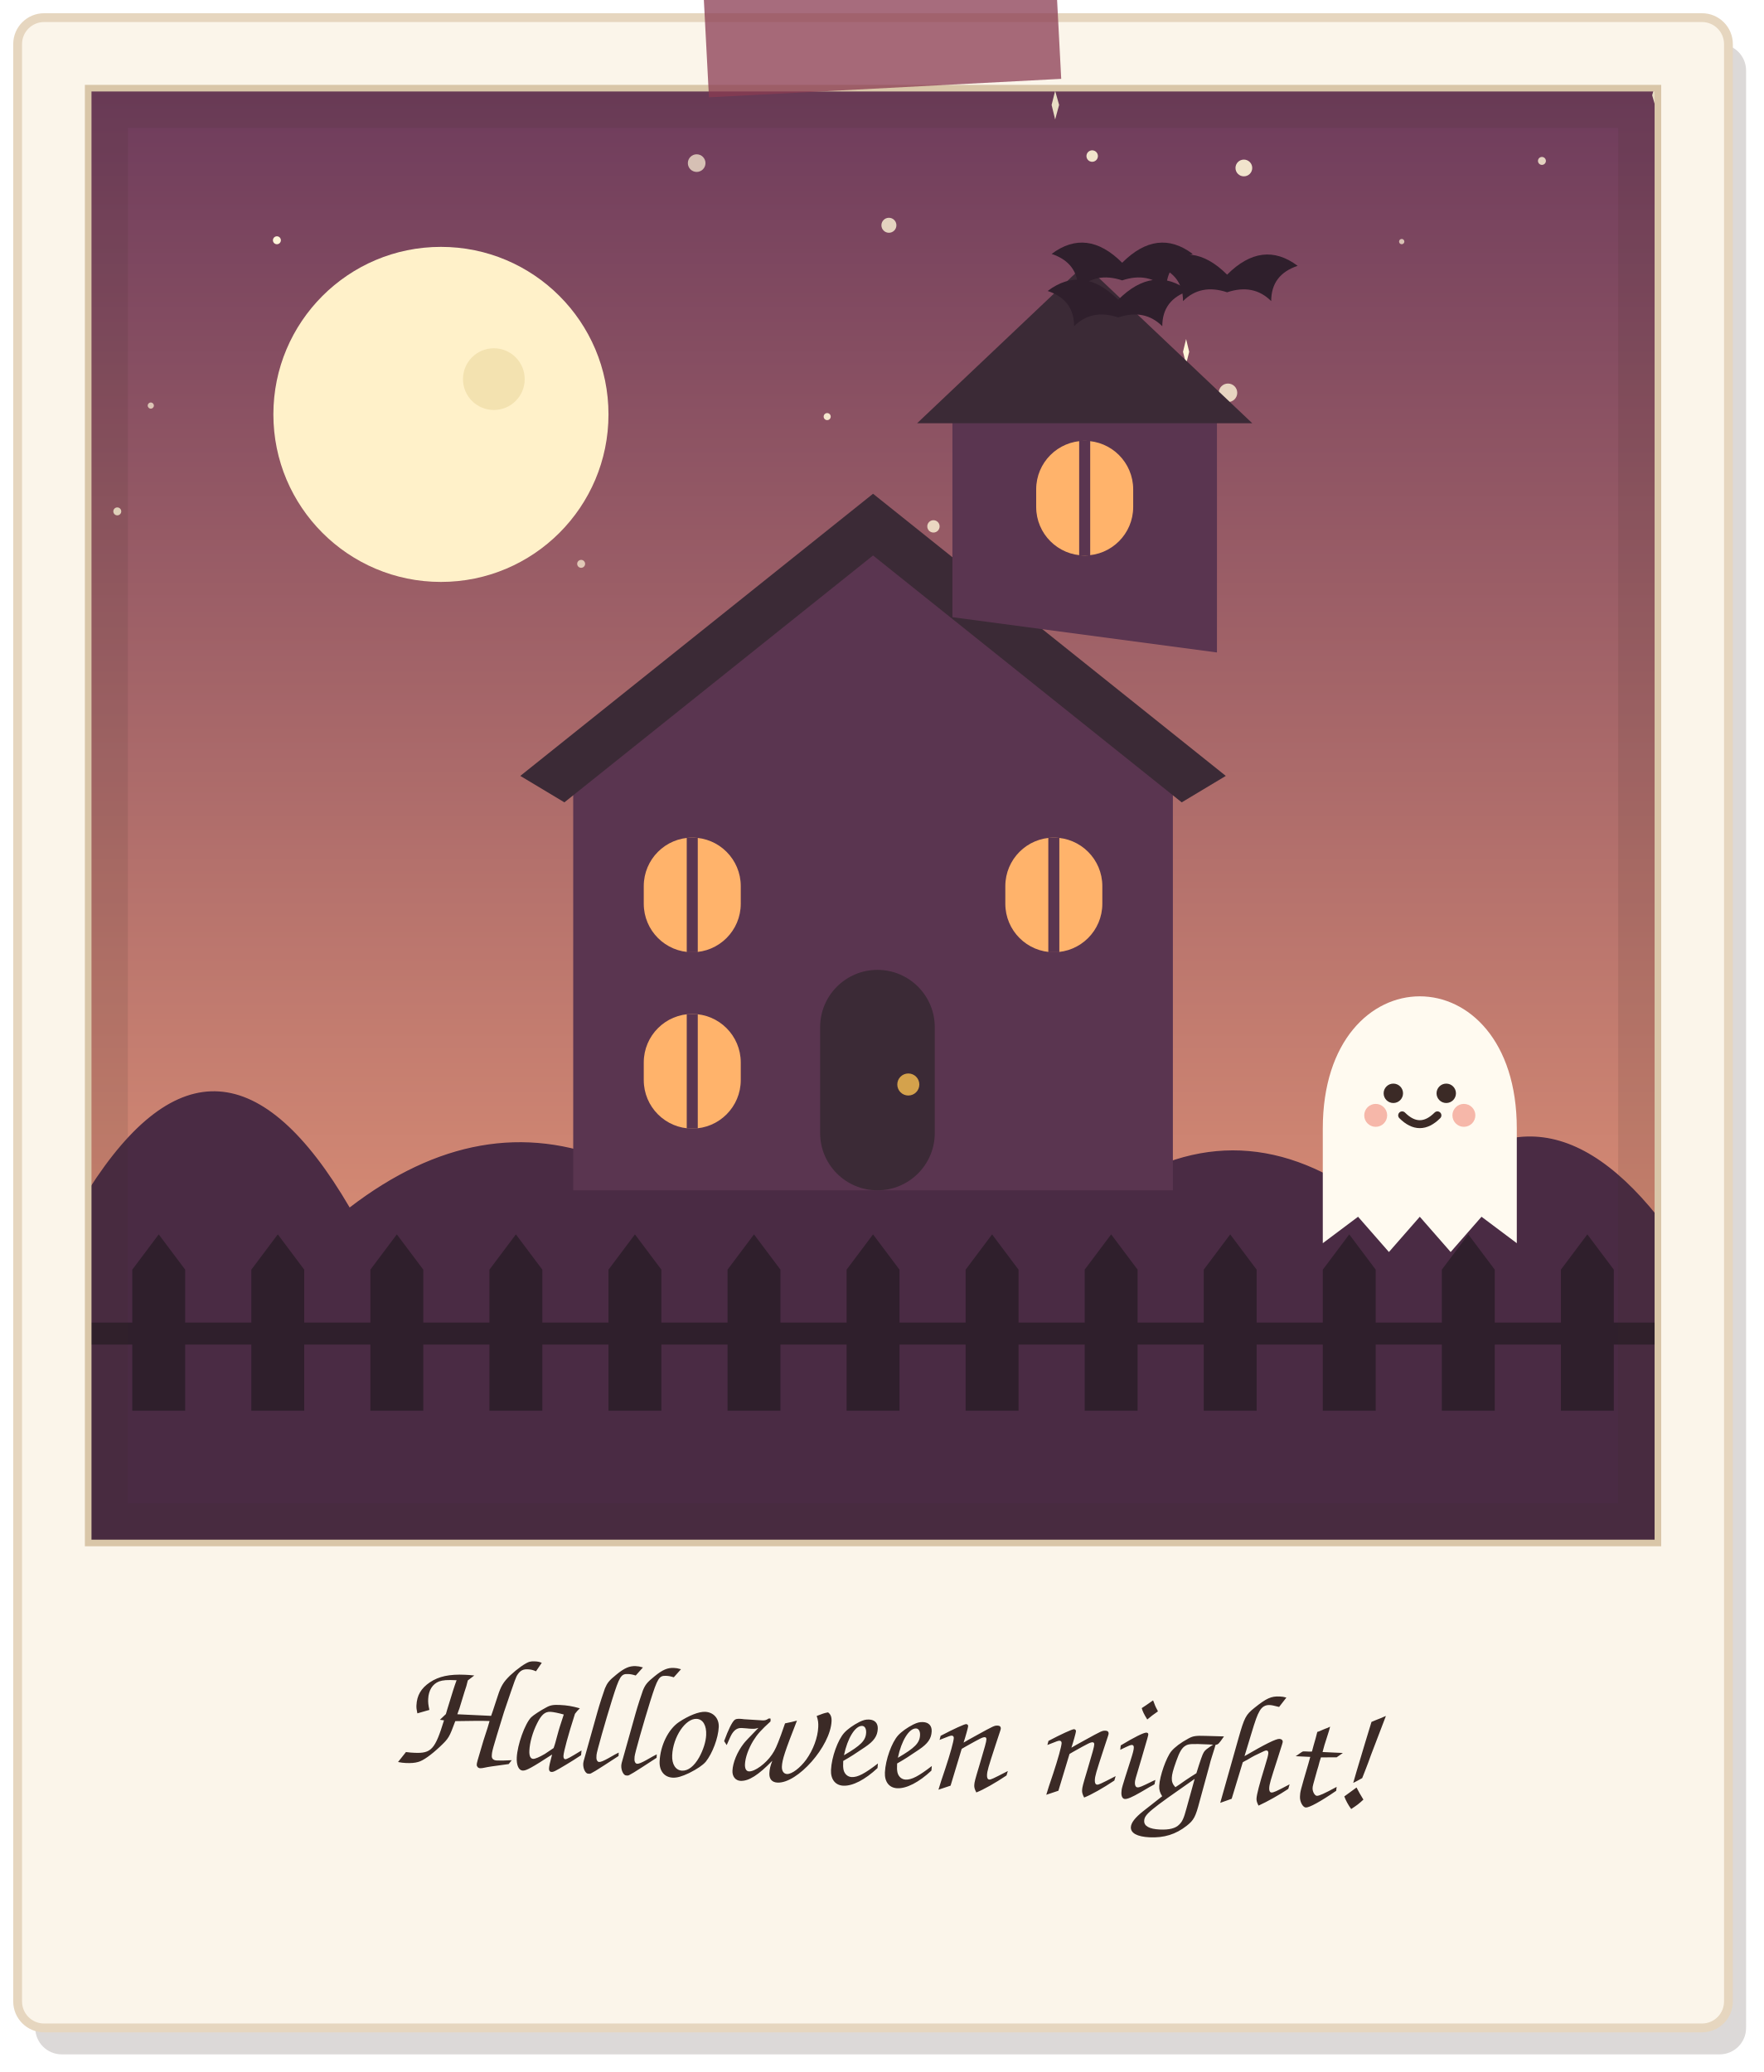
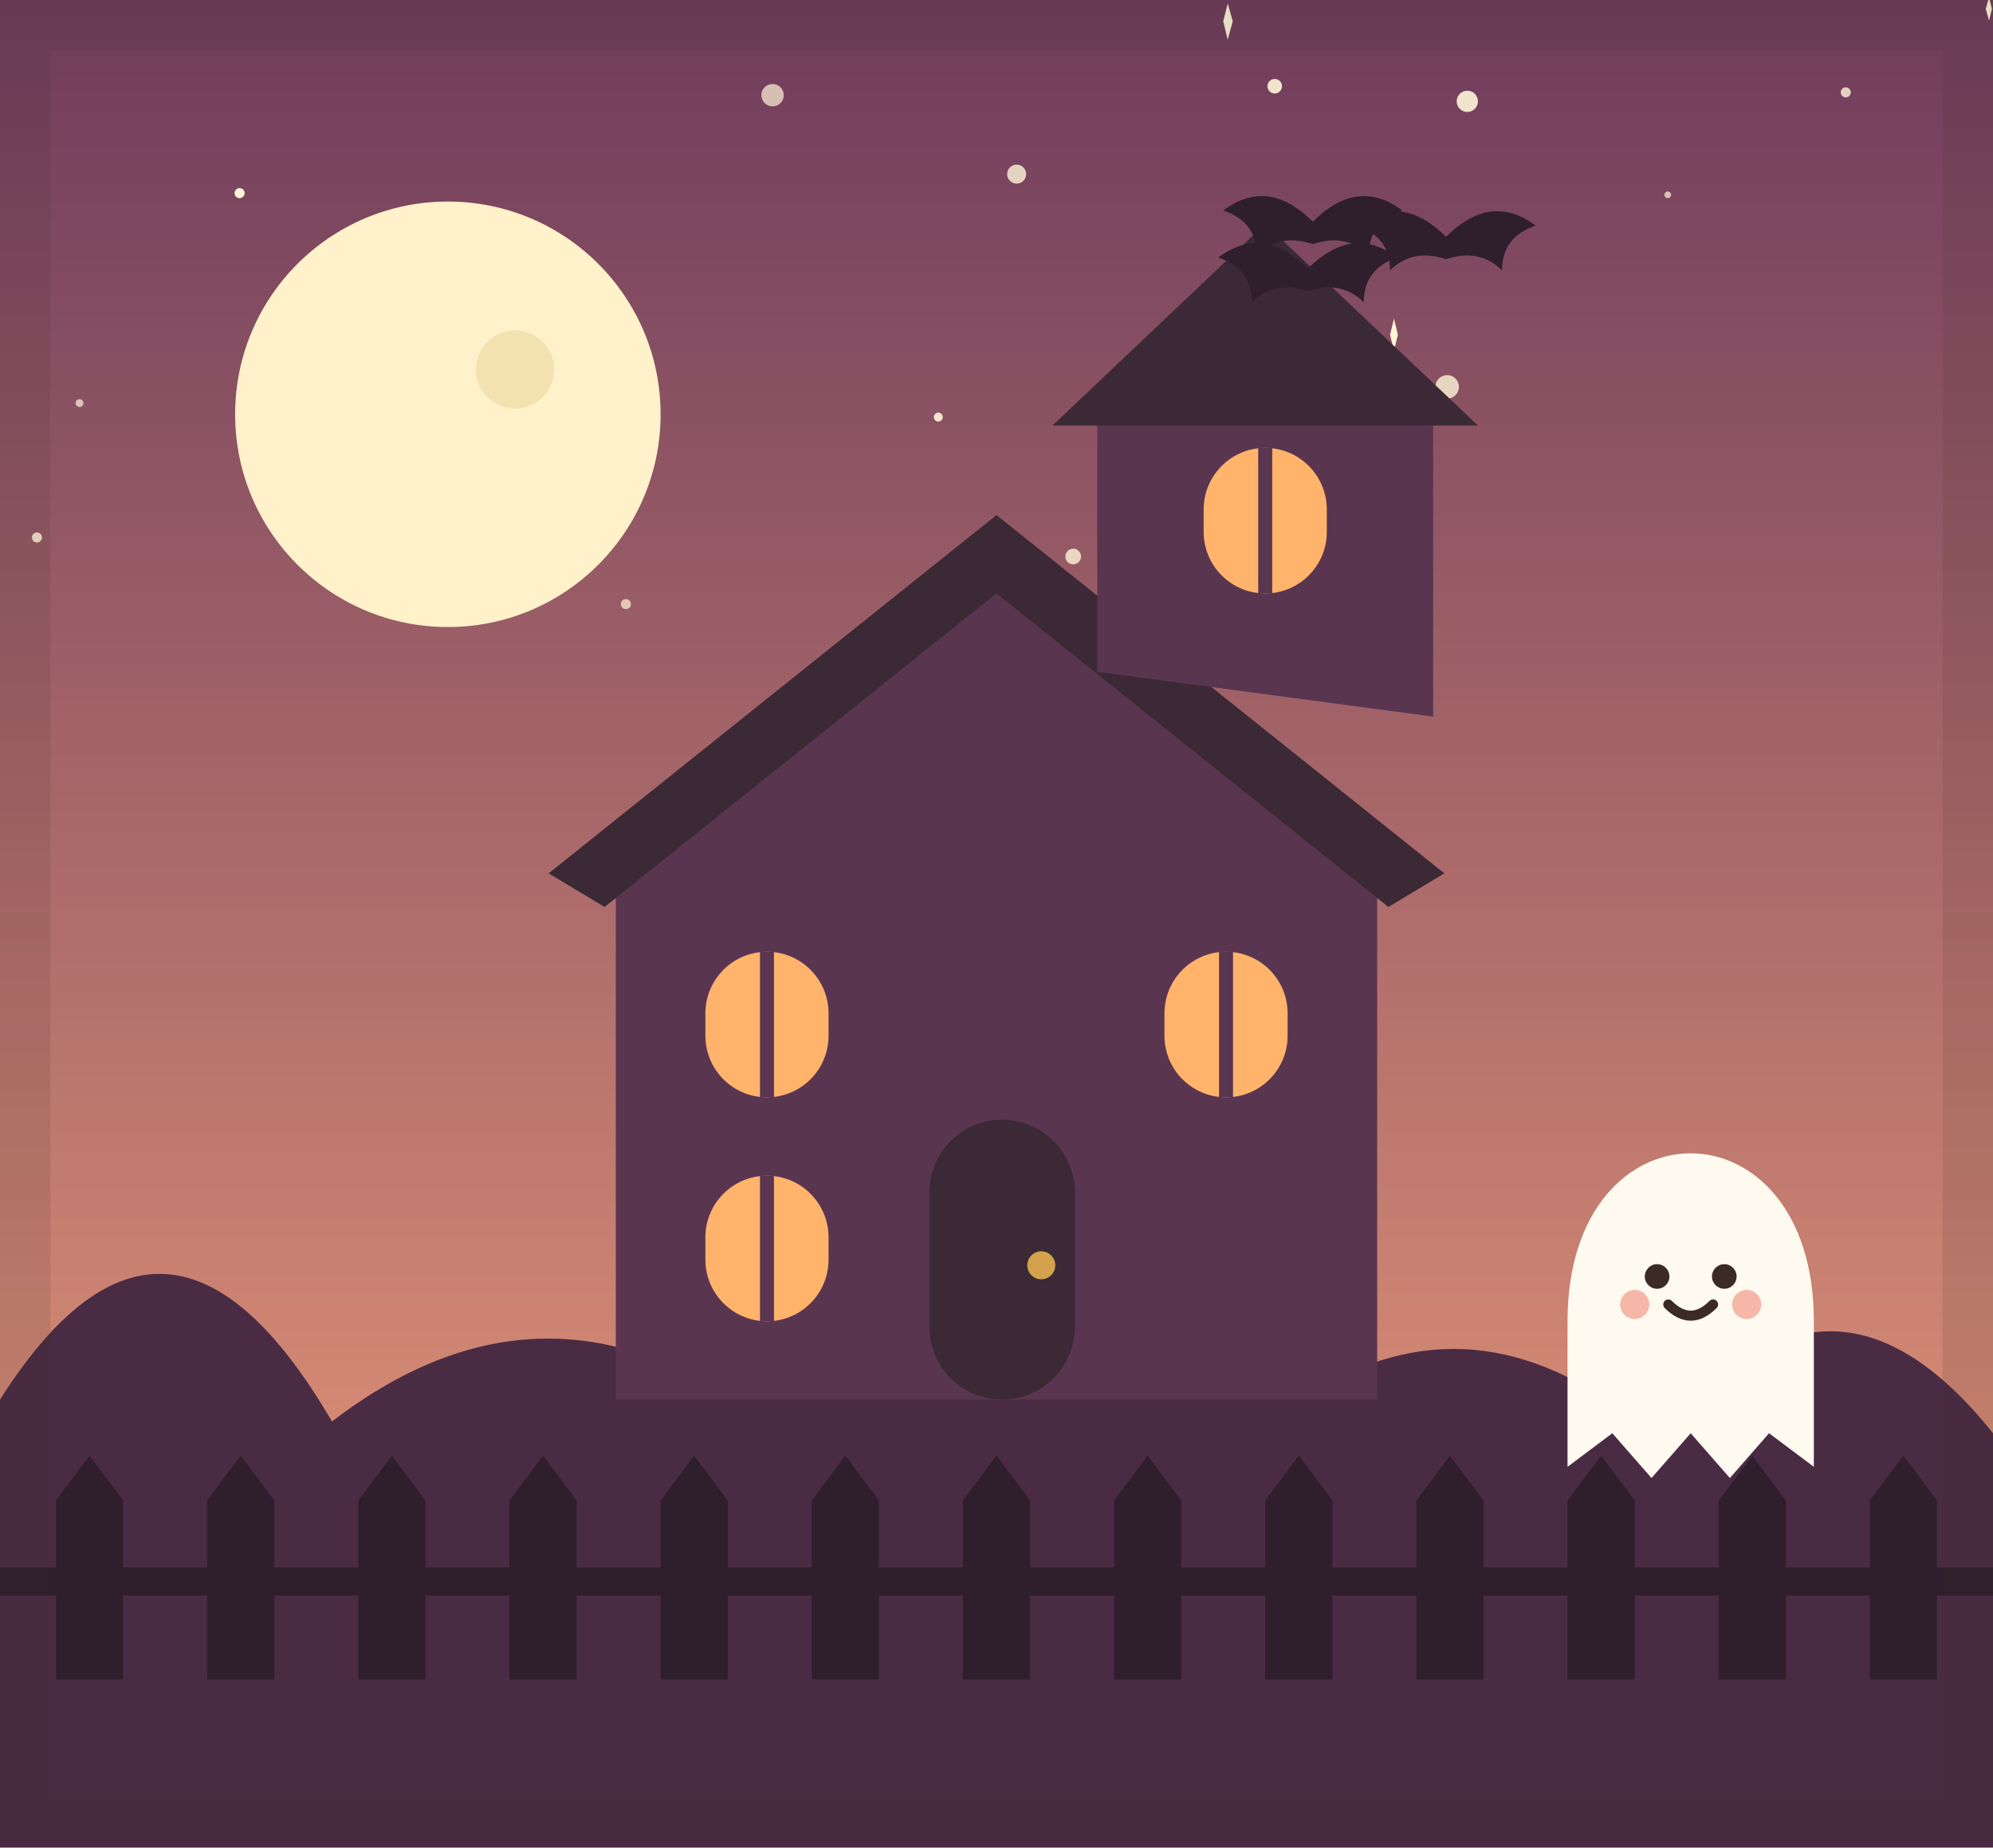
- <svg xmlns="http://www.w3.org/2000/svg" viewBox="0 0 400 470" width="400" height="470">
-   <rect x="8" y="10" width="388" height="456" rx="6" fill="#3b2a26" opacity="0.18" />
-   <rect x="4" y="4" width="388" height="456" rx="6" fill="#fbf5ea" stroke="#e6d6bf" stroke-width="2" />
+ <svg xmlns="http://www.w3.org/2000/svg" viewBox="0 0 356 330" width="356" height="330">
  <clipPath id="pic">
-     <rect x="20" y="20" width="356" height="330" rx="2" />
+     <rect width="356" height="330" />
  </clipPath>
  <g clip-path="url(#pic)">
-     <g transform="translate(20 20)">
-       <defs>
-         <linearGradient id="sk" x1="0" y1="0" x2="0" y2="1">
-           <stop offset="0" stop-color="#6d3b5c" />
-           <stop offset="1" stop-color="#f2a07a" />
-         </linearGradient>
-       </defs>
-       <rect width="356" height="330" fill="url(#sk)" />
-       <circle cx="297.9" cy="34.8" r="0.6" fill="#fff6d8" opacity="0.7" />
-       <circle cx="14.2" cy="72" r="0.7" fill="#fff6d8" opacity="0.7" />
-       <circle cx="6.6" cy="96" r="0.9" fill="#fff6d8" opacity="0.9" />
-       <circle cx="262.1" cy="18.1" r="1.9" fill="#fff6d8" opacity="0.9" />
-       <circle cx="111.8" cy="107.9" r="0.9" fill="#fff6d8" opacity="0.7" />
-       <path d="M355.3 -0.5L355.8 1.6L355.3 3.7L354.7 1.6Z" fill="#fff6d8" />
-       <circle cx="191.7" cy="99.4" r="1.4" fill="#fff6d8" opacity="0.8" />
-       <path d="M238.4 90.2L239.3 93.5L238.4 96.9L237.6 93.5Z" fill="#fff6d8" />
-       <circle cx="181.6" cy="31.1" r="1.7" fill="#fff6d8" opacity="0.8" />
-       <circle cx="167.6" cy="74.5" r="0.8" fill="#fff6d8" opacity="0.9" />
-       <path d="M249 56.9L249.7 59.8L249 62.6L248.3 59.8Z" fill="#fff6d8" />
-       <path d="M219.3 0.6L220.2 3.8L219.3 7.1L218.5 3.8Z" fill="#fff6d8" />
-       <circle cx="258.5" cy="69.1" r="2.1" fill="#fff6d8" opacity="0.8" />
-       <circle cx="329.7" cy="16.5" r="0.9" fill="#fff6d8" opacity="0.8" />
-       <circle cx="42.8" cy="34.5" r="0.9" fill="#fff6d8" opacity="1" />
-       <circle cx="88" cy="45.4" r="1.2" fill="#fff6d8" opacity="0.8" />
-       <circle cx="138" cy="17" r="2" fill="#fff6d8" opacity="0.7" />
-       <circle cx="227.7" cy="15.4" r="1.3" fill="#fff6d8" opacity="0.9" />
-       <circle cx="80" cy="74" r="38" fill="#fff1c9" />
-       <circle cx="92" cy="66" r="7" fill="#f3e2b0" />
-       <path d="M0 330L0 250Q29.7 203.2 59.3 253.9Q89 231.1 118.7 243.4Q148.3 200.7 178 246.5Q207.7 199.6 237.3 247Q267 230.9 296.7 257.6Q326.3 218.8 356 256L356 330Z" fill="#4a2b44" />
-       <path d="M110 250L110 150L178 100L246 150L246 250Z" fill="#5a3550" />
-       <path d="M98 156L178 92L258 156L248 162L178 106L108 162Z" fill="#3b2a36" />
-       <path d="M196 120L196 70L226 50L256 70L256 128Z" fill="#5a3550" />
-       <path d="M188 76L226 40L264 76Z" fill="#3b2a36" />
-       <rect x="126" y="170" width="22" height="26" rx="11" fill="#ffb36b" />
-       <line x1="137" y1="170" x2="137" y2="196" stroke="#5a3550" stroke-width="2.5" />
-       <rect x="208" y="170" width="22" height="26" rx="11" fill="#ffb36b" />
-       <line x1="219" y1="170" x2="219" y2="196" stroke="#5a3550" stroke-width="2.5" />
-       <rect x="215" y="80" width="22" height="26" rx="11" fill="#ffb36b" />
-       <line x1="226" y1="80" x2="226" y2="106" stroke="#5a3550" stroke-width="2.5" />
-       <rect x="126" y="210" width="22" height="26" rx="11" fill="#ffb36b" />
-       <line x1="137" y1="210" x2="137" y2="236" stroke="#5a3550" stroke-width="2.5" />
-       <rect x="166" y="200" width="26" height="50" rx="13" fill="#3b2a36" />
-       <circle cx="186" cy="226" r="2.5" fill="#d4a24c" />
-       <path d="M10 300L10 268L16 260L22 268L22 300Z" fill="#2f1f2c" />
-       <path d="M37 300L37 268L43 260L49 268L49 300Z" fill="#2f1f2c" />
-       <path d="M64 300L64 268L70 260L76 268L76 300Z" fill="#2f1f2c" />
-       <path d="M91 300L91 268L97 260L103 268L103 300Z" fill="#2f1f2c" />
-       <path d="M118 300L118 268L124 260L130 268L130 300Z" fill="#2f1f2c" />
-       <path d="M145 300L145 268L151 260L157 268L157 300Z" fill="#2f1f2c" />
-       <path d="M172 300L172 268L178 260L184 268L184 300Z" fill="#2f1f2c" />
-       <path d="M199 300L199 268L205 260L211 268L211 300Z" fill="#2f1f2c" />
-       <path d="M226 300L226 268L232 260L238 268L238 300Z" fill="#2f1f2c" />
-       <path d="M253 300L253 268L259 260L265 268L265 300Z" fill="#2f1f2c" />
-       <path d="M280 300L280 268L286 260L292 268L292 300Z" fill="#2f1f2c" />
-       <path d="M307 300L307 268L313 260L319 268L319 300Z" fill="#2f1f2c" />
-       <path d="M334 300L334 268L340 260L346 268L346 300Z" fill="#2f1f2c" />
-       <rect y="280" width="356" height="5" fill="#2f1f2c" />
-       <path d="M280 236C280 196 324 196 324 236L324 262L316 256L309 264L302 256L295 264L288 256L280 262Z" fill="#fffaf0" />
-       <circle cx="296" cy="228" r="2.2" fill="#3b2a26" />
-       <circle cx="308" cy="228" r="2.2" fill="#3b2a26" />
-       <circle cx="292" cy="233" r="2.6" fill="#f29a8a" opacity="0.7" />
-       <circle cx="312" cy="233" r="2.6" fill="#f29a8a" opacity="0.7" />
-       <path d="M298 233Q302 237 306 233" stroke="#3b2a26" stroke-width="1.8" fill="none" stroke-linecap="round" />
-       <path d="M234.5 39.6q-8 -8 -16 -2q6 2 6 8q4 -4 10 -2q6 -2 10 2q0 -6 6 -8q-8 -6 -16 2Z" fill="#2f1f2c" />
-       <path d="M233.6 48q-8 -8 -16 -2q6 2 6 8q4 -4 10 -2q6 -2 10 2q0 -6 6 -8q-8 -6 -16 2Z" fill="#2f1f2c" />
-       <path d="M258.3 42.3q-8 -8 -16 -2q6 2 6 8q4 -4 10 -2q6 -2 10 2q0 -6 6 -8q-8 -6 -16 2Z" fill="#2f1f2c" />
-       <rect width="356" height="330" fill="none" stroke="#3b2a26" stroke-opacity="0.12" stroke-width="18" />
-     </g>
+     <defs>
+       <linearGradient id="sk" x1="0" y1="0" x2="0" y2="1">
+         <stop offset="0" stop-color="#6d3b5c" />
+         <stop offset="1" stop-color="#f2a07a" />
+       </linearGradient>
+     </defs>
+     <rect width="356" height="330" fill="url(#sk)" />
+     <circle cx="297.9" cy="34.8" r="0.6" fill="#fff6d8" opacity="0.7" />
+     <circle cx="14.2" cy="72" r="0.7" fill="#fff6d8" opacity="0.7" />
+     <circle cx="6.6" cy="96" r="0.9" fill="#fff6d8" opacity="0.9" />
+     <circle cx="262.1" cy="18.1" r="1.9" fill="#fff6d8" opacity="0.9" />
+     <circle cx="111.8" cy="107.9" r="0.9" fill="#fff6d8" opacity="0.7" />
+     <path d="M355.3 -0.5L355.8 1.6L355.3 3.7L354.7 1.6Z" fill="#fff6d8" />
+     <circle cx="191.7" cy="99.4" r="1.4" fill="#fff6d8" opacity="0.8" />
+     <path d="M238.4 90.2L239.3 93.5L238.4 96.9L237.6 93.5Z" fill="#fff6d8" />
+     <circle cx="181.6" cy="31.1" r="1.7" fill="#fff6d8" opacity="0.8" />
+     <circle cx="167.6" cy="74.5" r="0.8" fill="#fff6d8" opacity="0.9" />
+     <path d="M249 56.9L249.7 59.8L249 62.6L248.3 59.8Z" fill="#fff6d8" />
+     <path d="M219.3 0.6L220.2 3.8L219.3 7.1L218.5 3.8Z" fill="#fff6d8" />
+     <circle cx="258.5" cy="69.1" r="2.1" fill="#fff6d8" opacity="0.8" />
+     <circle cx="329.7" cy="16.5" r="0.9" fill="#fff6d8" opacity="0.8" />
+     <circle cx="42.8" cy="34.5" r="0.9" fill="#fff6d8" opacity="1" />
+     <circle cx="88" cy="45.4" r="1.2" fill="#fff6d8" opacity="0.8" />
+     <circle cx="138" cy="17" r="2" fill="#fff6d8" opacity="0.7" />
+     <circle cx="227.7" cy="15.4" r="1.3" fill="#fff6d8" opacity="0.9" />
+     <circle cx="80" cy="74" r="38" fill="#fff1c9" />
+     <circle cx="92" cy="66" r="7" fill="#f3e2b0" />
+     <path d="M0 330L0 250Q29.7 203.2 59.3 253.9Q89 231.1 118.7 243.4Q148.3 200.7 178 246.5Q207.7 199.6 237.3 247Q267 230.9 296.7 257.6Q326.3 218.8 356 256L356 330Z" fill="#4a2b44" />
+     <path d="M110 250L110 150L178 100L246 150L246 250Z" fill="#5a3550" />
+     <path d="M98 156L178 92L258 156L248 162L178 106L108 162Z" fill="#3b2a36" />
+     <path d="M196 120L196 70L226 50L256 70L256 128Z" fill="#5a3550" />
+     <path d="M188 76L226 40L264 76Z" fill="#3b2a36" />
+     <rect x="126" y="170" width="22" height="26" rx="11" fill="#ffb36b" />
+     <line x1="137" y1="170" x2="137" y2="196" stroke="#5a3550" stroke-width="2.5" />
+     <rect x="208" y="170" width="22" height="26" rx="11" fill="#ffb36b" />
+     <line x1="219" y1="170" x2="219" y2="196" stroke="#5a3550" stroke-width="2.5" />
+     <rect x="215" y="80" width="22" height="26" rx="11" fill="#ffb36b" />
+     <line x1="226" y1="80" x2="226" y2="106" stroke="#5a3550" stroke-width="2.5" />
+     <rect x="126" y="210" width="22" height="26" rx="11" fill="#ffb36b" />
+     <line x1="137" y1="210" x2="137" y2="236" stroke="#5a3550" stroke-width="2.5" />
+     <rect x="166" y="200" width="26" height="50" rx="13" fill="#3b2a36" />
+     <circle cx="186" cy="226" r="2.5" fill="#d4a24c" />
+     <path d="M10 300L10 268L16 260L22 268L22 300Z" fill="#2f1f2c" />
+     <path d="M37 300L37 268L43 260L49 268L49 300Z" fill="#2f1f2c" />
+     <path d="M64 300L64 268L70 260L76 268L76 300Z" fill="#2f1f2c" />
+     <path d="M91 300L91 268L97 260L103 268L103 300Z" fill="#2f1f2c" />
+     <path d="M118 300L118 268L124 260L130 268L130 300Z" fill="#2f1f2c" />
+     <path d="M145 300L145 268L151 260L157 268L157 300Z" fill="#2f1f2c" />
+     <path d="M172 300L172 268L178 260L184 268L184 300Z" fill="#2f1f2c" />
+     <path d="M199 300L199 268L205 260L211 268L211 300Z" fill="#2f1f2c" />
+     <path d="M226 300L226 268L232 260L238 268L238 300Z" fill="#2f1f2c" />
+     <path d="M253 300L253 268L259 260L265 268L265 300Z" fill="#2f1f2c" />
+     <path d="M280 300L280 268L286 260L292 268L292 300Z" fill="#2f1f2c" />
+     <path d="M307 300L307 268L313 260L319 268L319 300Z" fill="#2f1f2c" />
+     <path d="M334 300L334 268L340 260L346 268L346 300Z" fill="#2f1f2c" />
+     <rect y="280" width="356" height="5" fill="#2f1f2c" />
+     <path d="M280 236C280 196 324 196 324 236L324 262L316 256L309 264L302 256L295 264L288 256L280 262Z" fill="#fffaf0" />
+     <circle cx="296" cy="228" r="2.2" fill="#3b2a26" />
+     <circle cx="308" cy="228" r="2.2" fill="#3b2a26" />
+     <circle cx="292" cy="233" r="2.6" fill="#f29a8a" opacity="0.7" />
+     <circle cx="312" cy="233" r="2.6" fill="#f29a8a" opacity="0.7" />
+     <path d="M298 233Q302 237 306 233" stroke="#3b2a26" stroke-width="1.8" fill="none" stroke-linecap="round" />
+     <path d="M234.5 39.6q-8 -8 -16 -2q6 2 6 8q4 -4 10 -2q6 -2 10 2q0 -6 6 -8q-8 -6 -16 2Z" fill="#2f1f2c" />
+     <path d="M233.6 48q-8 -8 -16 -2q6 2 6 8q4 -4 10 -2q6 -2 10 2q0 -6 6 -8q-8 -6 -16 2Z" fill="#2f1f2c" />
+     <path d="M258.3 42.3q-8 -8 -16 -2q6 2 6 8q4 -4 10 -2q6 -2 10 2q0 -6 6 -8q-8 -6 -16 2Z" fill="#2f1f2c" />
+     <rect width="356" height="330" fill="none" stroke="#3b2a26" stroke-opacity="0.12" stroke-width="18" />
  </g>
-   <rect x="20" y="20" width="356" height="330" fill="none" stroke="#d9c6a8" stroke-width="1.5" />
-   <text x="200" y="405" text-anchor="middle" font-family="'Caveat', 'Comic Sans MS', cursive" font-size="36" fill="#3b2a26" transform="rotate(2.7 200 405)">Halloween night!</text>
-   <rect x="160" y="-8" width="80" height="28" fill="#8a3b52" opacity="0.75" transform="rotate(-3 200 6)" />
</svg>
